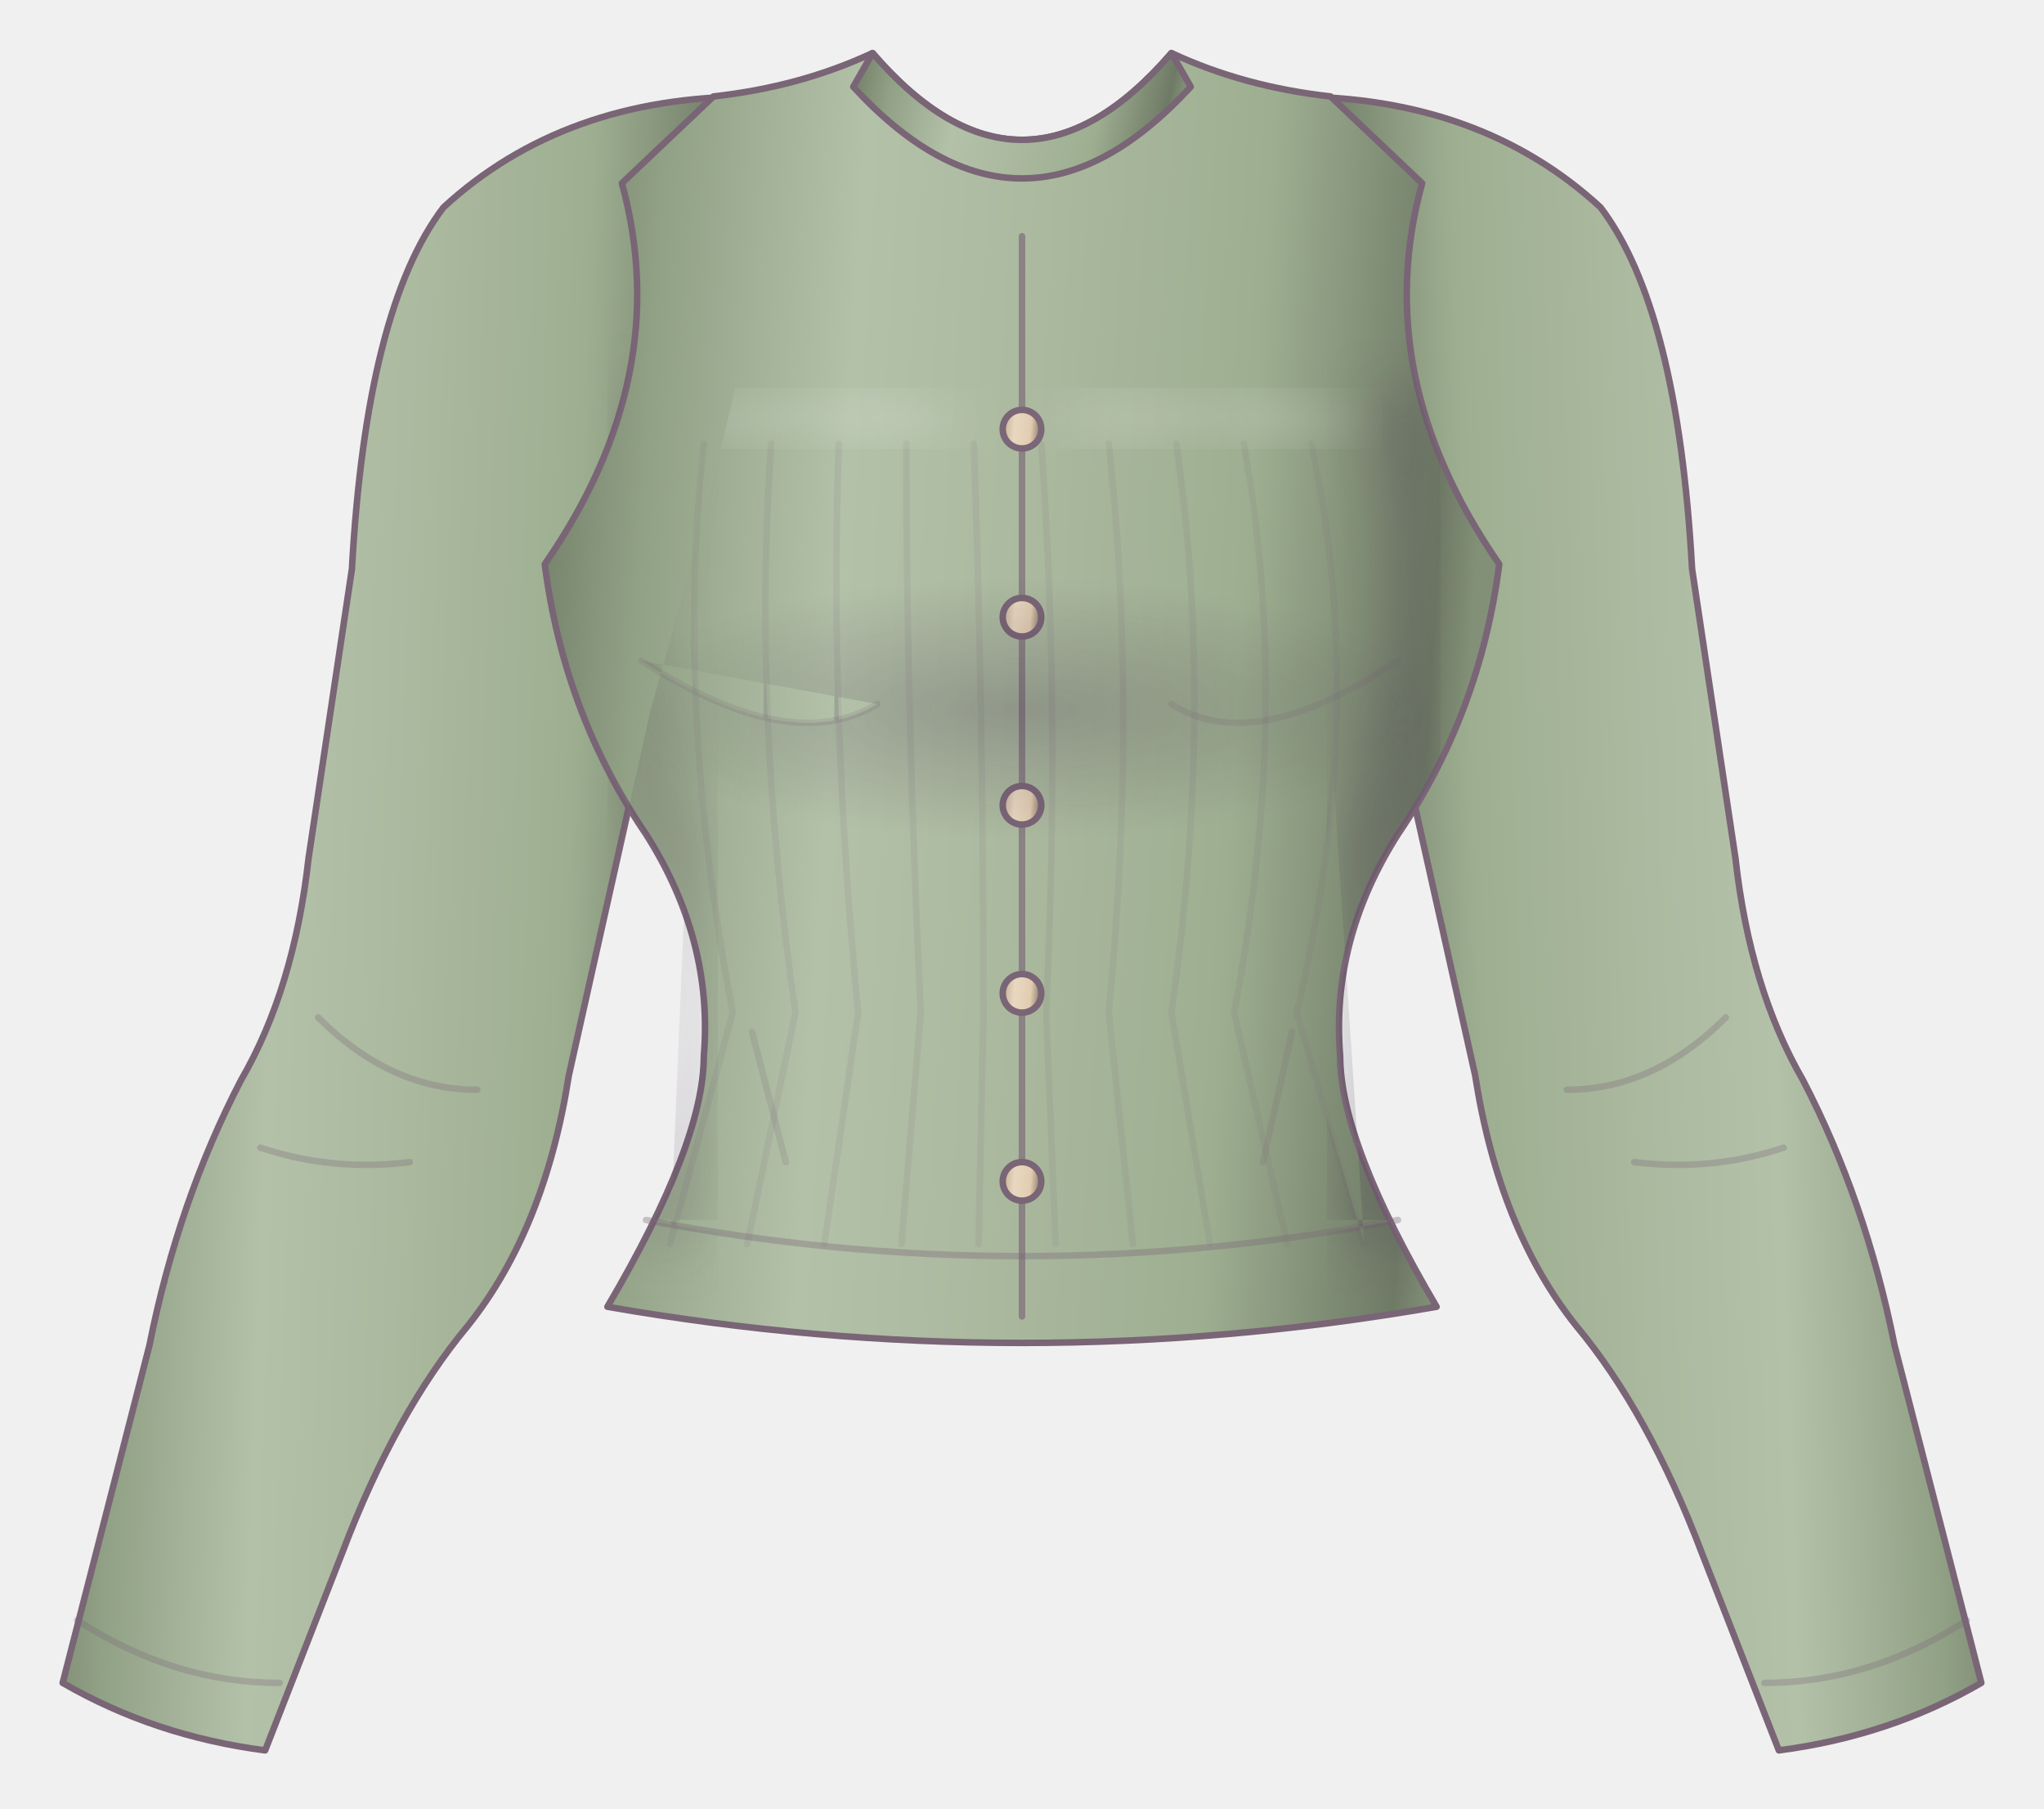
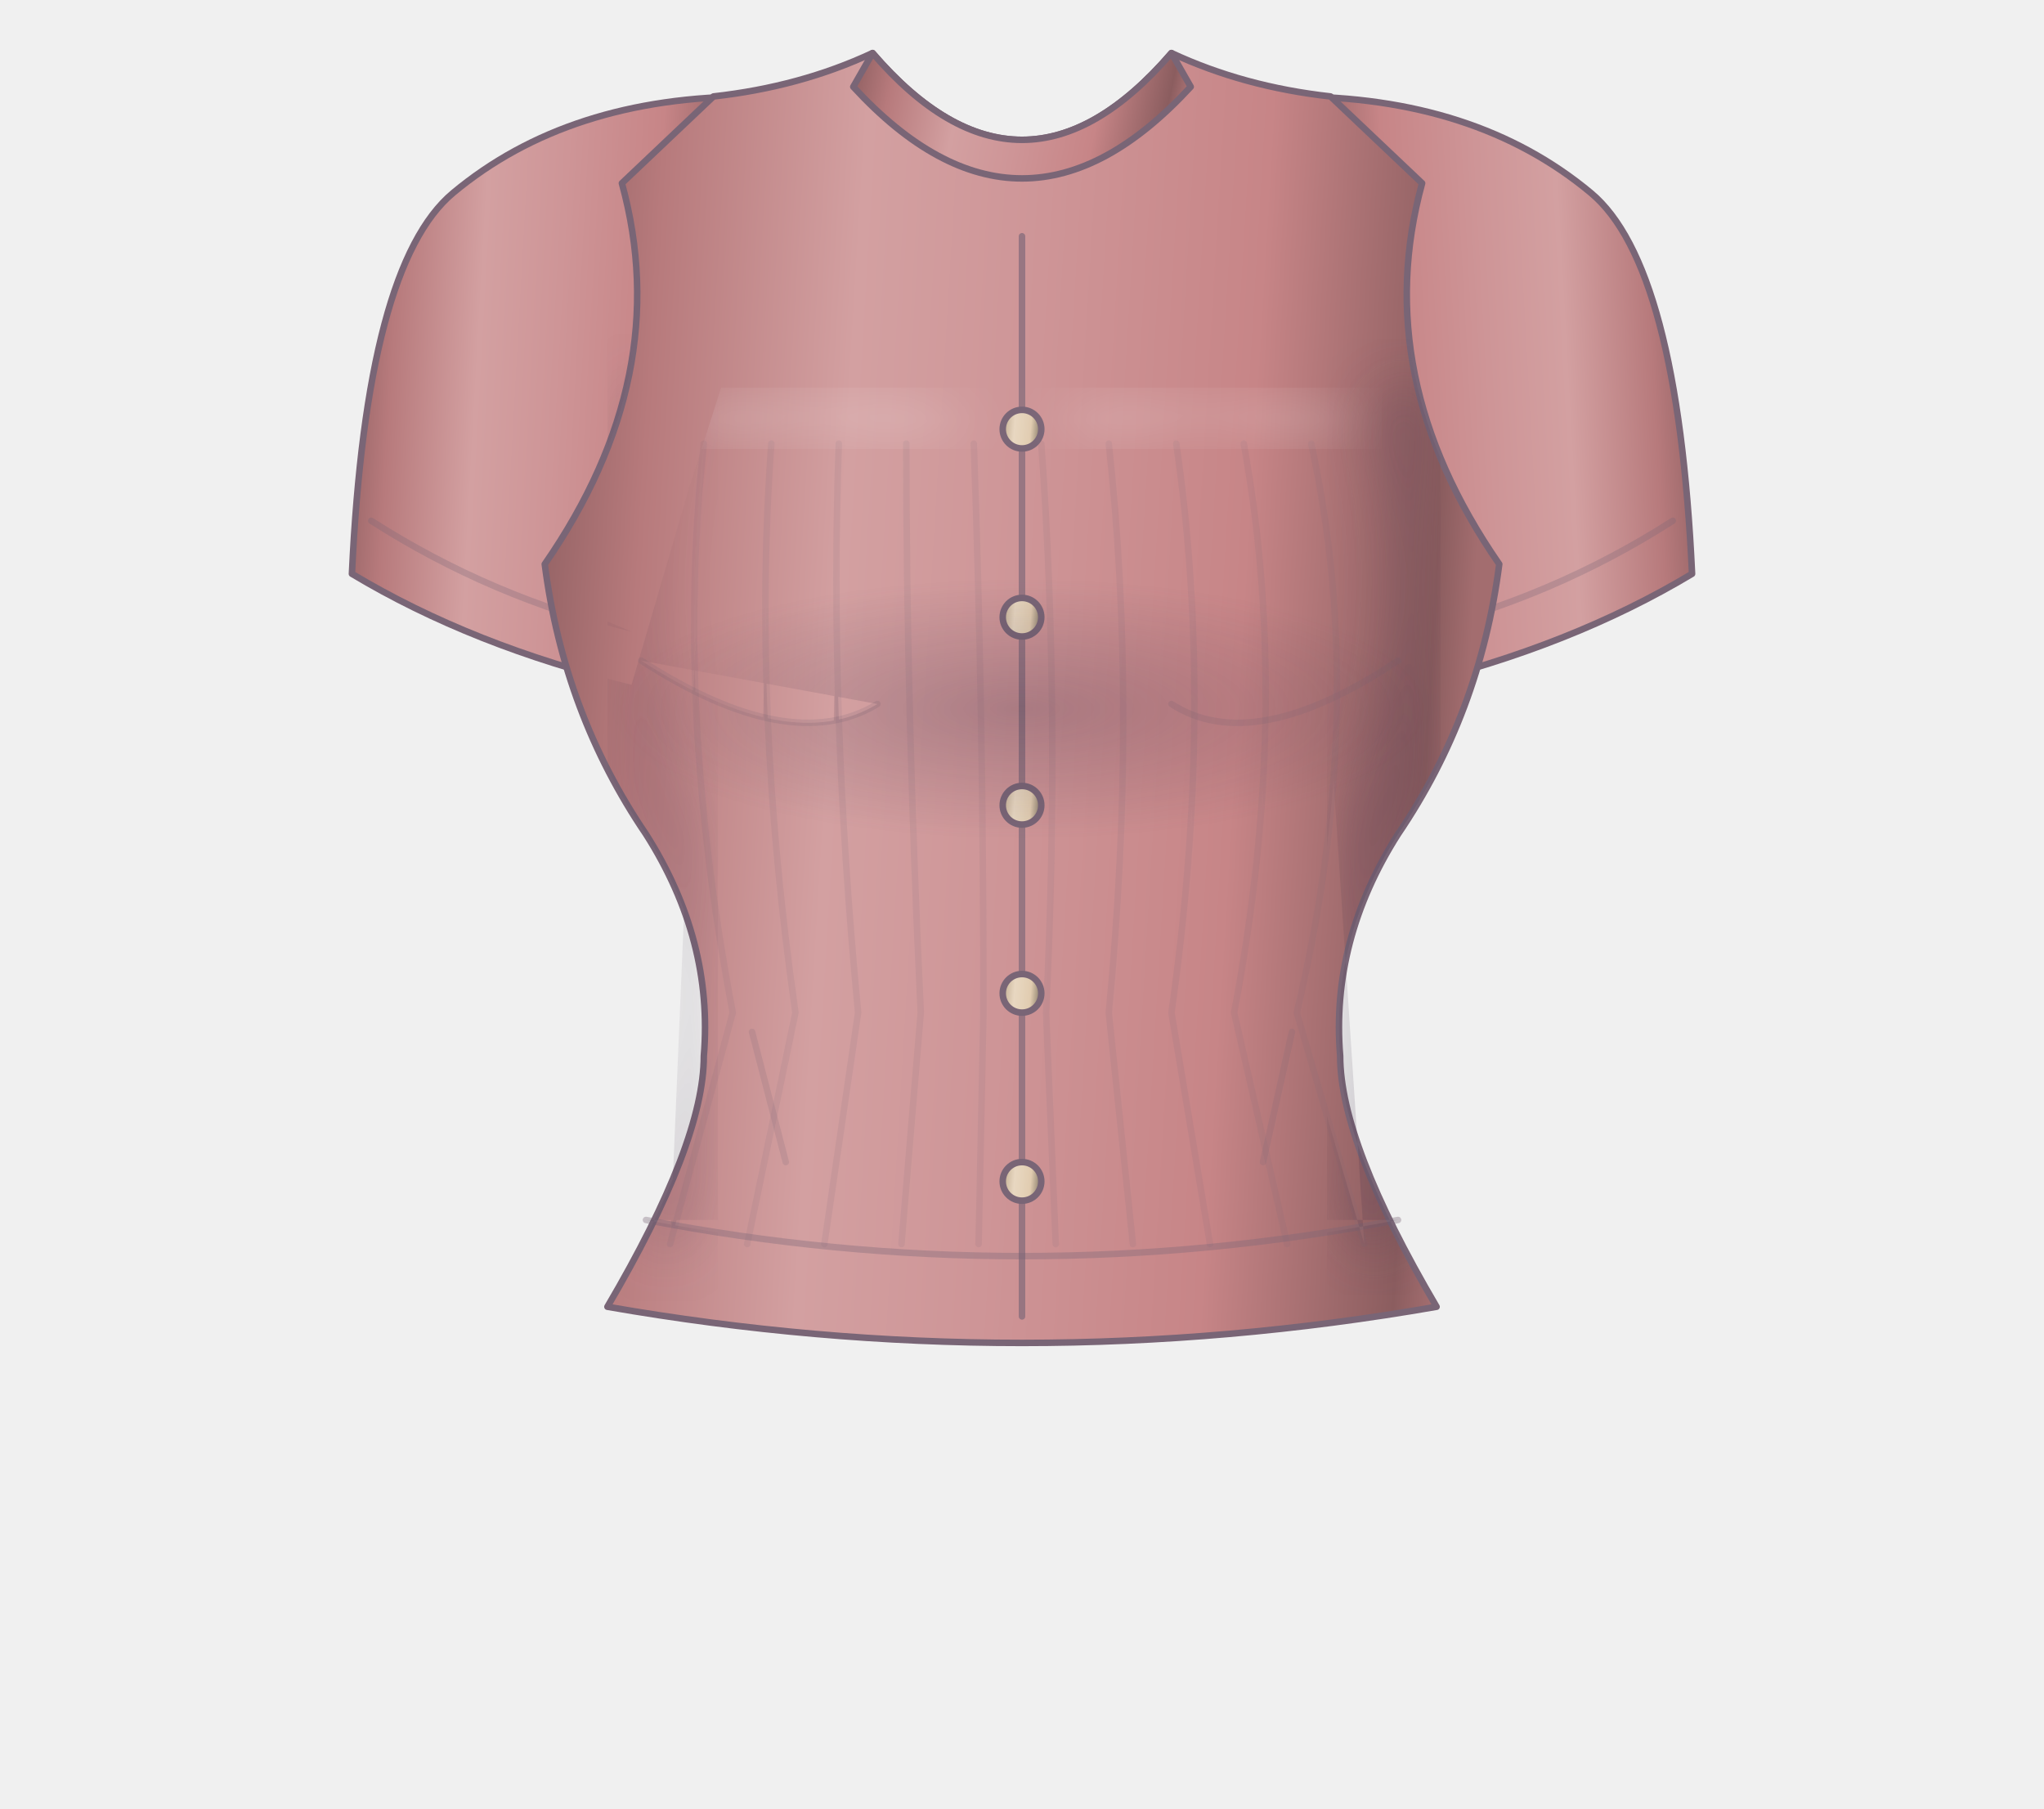
<svg xmlns="http://www.w3.org/2000/svg" width="424" height="375" viewBox="148 267 424 375" fill="none">
  <defs>
-     <linearGradient id="msjptj9-0" x1="0" y1="0" x2="1" y2=".08">
-       <stop stop-color="#707c67" />
-       <stop offset=".13" stop-color="#91a185" />
-       <stop offset=".34" stop-color="#b3c1a9" />
-       <stop offset=".53" stop-color="#abb99f" />
-       <stop offset=".76" stop-color="#9eaf91" />
-       <stop offset=".96" stop-color="#6f7a66" />
-       <stop offset="1" stop-color="#829077" />
+     <linearGradient id="m1uiqnwd-0" x1="0" y1="0" x2="1" y2=".08">
+       <stop stop-color="#8d5e60" />
+       <stop offset=".13" stop-color="#b77a7c" />
+       <stop offset=".34" stop-color="#d3a0a1" />
+       <stop offset=".53" stop-color="#ce9597" />
+       <stop offset=".76" stop-color="#c78587" />
+       <stop offset=".96" stop-color="#8b5d5f" />
+       <stop offset="1" stop-color="#a36d6f" />
    </linearGradient>
-     <linearGradient id="msjptj9-1" x1="0" y1="0" x2="1" y2=".08">
+     <linearGradient id="m1uiqnwd-1" x1="0" y1="0" x2="1" y2=".08">
      <stop stop-color="#a0917d" />
      <stop offset=".13" stop-color="#cfbca2" />
      <stop offset=".34" stop-color="#e8d7c1" />
      <stop offset=".53" stop-color="#e5d3ba" />
      <stop offset=".76" stop-color="#e1ccb0" />
      <stop offset=".96" stop-color="#9e8f7b" />
      <stop offset="1" stop-color="#b9a790" />
    </linearGradient>
  </defs>
  <g stroke="#796576" stroke-width="1.35" stroke-linecap="round" stroke-linejoin="round">
    <defs>
      <clipPath id="cloth-clip">
-         <path d="M304 287 Q265 287 240 310 Q224 331 221 385 L212 445 Q209 472 198 491 Q185 516 179 546 L161 616 Q180 627 203 630 L219 589 Q230 560 245 542 Q261 522 266 490 L283 414 Q296 369 305 328Z" fill="url(#msjptj9-0)" />
-         <path d="M164 603 Q184 616 206 616 M214 478 Q229 493 247 493 M202 505 Q217 510 233 508" stroke="#796576" opacity="0.3" />
+         <path d="M304 287 Q266 287 242 307 Q224 322 221 386 Q246 401 279 409 L291 368 L306 321Z" fill="url(#m1uiqnwd-0)" />
+         <path d="M225 375 Q250 391 279 398" stroke="#796576" opacity="0.3" />
        <g transform="translate(720 0) scale(-1 1)">
-           <path d="M304 287 Q265 287 240 310 Q224 331 221 385 L212 445 Q209 472 198 491 Q185 516 179 546 L161 616 Q180 627 203 630 L219 589 Q230 560 245 542 Q261 522 266 490 L283 414 Q296 369 305 328Z" fill="url(#msjptj9-0)" />
-           <path d="M164 603 Q184 616 206 616 M214 478 Q229 493 247 493 M202 505 Q217 510 233 508" stroke="#796576" opacity="0.3" />
+           <path d="M304 287 Q266 287 242 307 Q224 322 221 386 Q246 401 279 409 L291 368 L306 321Z" fill="url(#m1uiqnwd-0)" />
+           <path d="M225 375 Q250 391 279 398" stroke="#796576" opacity="0.3" />
        </g>
-         <path d="M329 278 Q360 314 391 278 Q406 285 424 287 L443 305 Q432 345 459 384 Q455 415 438 440 Q424 462 426 486 Q426 504 446 538 Q360 553 274 538 Q294 504 294 486 Q296 462 282 440 Q265 415 261 384 Q288 345 277 305 L296 287 Q314 285 329 278Z" fill="url(#msjptj9-0)" />
-         <path d="M329 278 Q360 314 391 278 L395 285 Q360 323 325 285Z" fill="url(#msjptj9-0)" />
+         <path d="M329 278 Q360 314 391 278 Q406 285 424 287 L443 305 Q432 345 459 384 Q455 415 438 440 Q424 462 426 486 Q426 504 446 538 Q360 553 274 538 Q294 504 294 486 Q296 462 282 440 Q265 415 261 384 Q288 345 277 305 L296 287 Q314 285 329 278Z" fill="url(#m1uiqnwd-0)" />
+         <path d="M329 278 Q360 314 391 278 L395 285 Q360 323 325 285Z" fill="url(#m1uiqnwd-0)" />
        <path d="M360 316 L360 540" stroke="#796576" opacity="0.65" />
-         <circle cx="360" cy="356" r="4" fill="url(#msjptj9-1)" />
-         <circle cx="360" cy="395" r="4" fill="url(#msjptj9-1)" />
-         <circle cx="360" cy="434" r="4" fill="url(#msjptj9-1)" />
-         <circle cx="360" cy="473" r="4" fill="url(#msjptj9-1)" />
-         <circle cx="360" cy="512" r="4" fill="url(#msjptj9-1)" />
+         <circle cx="360" cy="356" r="4" fill="url(#m1uiqnwd-1)" />
+         <circle cx="360" cy="395" r="4" fill="url(#m1uiqnwd-1)" />
+         <circle cx="360" cy="434" r="4" fill="url(#m1uiqnwd-1)" />
+         <circle cx="360" cy="473" r="4" fill="url(#m1uiqnwd-1)" />
+         <circle cx="360" cy="512" r="4" fill="url(#m1uiqnwd-1)" />
        <path d="M294 359 Q288 414 300 477 L287 525" stroke="#796576" opacity="0.12" />
        <path d="M308 359 Q304 414 313 477 L303 525" stroke="#796576" opacity="0.12" />
        <path d="M322 359 Q320 414 326 477 L319 525" stroke="#796576" opacity="0.12" />
        <path d="M336 359 Q336 414 339 477 L335 525" stroke="#796576" opacity="0.12" />
        <path d="M350 359 Q352 414 352 477 L351 525" stroke="#796576" opacity="0.12" />
        <path d="M364 359 Q368 414 365 477 L367 525" stroke="#796576" opacity="0.12" />
        <path d="M378 359 Q384 414 378 477 L383 525" stroke="#796576" opacity="0.12" />
        <path d="M392 359 Q400 414 391 477 L399 525" stroke="#796576" opacity="0.12" />
        <path d="M406 359 Q416 414 404 477 L415 525" stroke="#796576" opacity="0.12" />
        <path d="M420 359 Q432 414 417 477 L431 525" stroke="#796576" opacity="0.12" />
        <path d="M282 520 Q360 535 438 520" stroke="#796576" opacity="0.35" />
        <path d="M281 404 Q312 424 330 413 M438 404 Q408 424 391 413 M304 481 L311 508 M416 481 L410 508" stroke="#796576" opacity="0.18" />
      </clipPath>
      <linearGradient id="cloth-round">
        <stop stop-color="#302039" stop-opacity=".19" />
        <stop offset=".32" stop-color="#fff" stop-opacity=".22" />
        <stop offset=".6" stop-color="#fff" stop-opacity="0" />
        <stop offset="1" stop-color="#302039" stop-opacity=".18" />
      </linearGradient>
      <radialGradient id="cloth-contact">
        <stop stop-color="#392841" stop-opacity=".24" />
        <stop offset="1" stop-color="#392841" stop-opacity="0" />
      </radialGradient>
      <filter id="cloth-soft">
        <feGaussianBlur stdDeviation="6" />
      </filter>
    </defs>
-     <path d="M304 287 Q265 287 240 310 Q224 331 221 385 L212 445 Q209 472 198 491 Q185 516 179 546 L161 616 Q180 627 203 630 L219 589 Q230 560 245 542 Q261 522 266 490 L283 414 Q296 369 305 328Z" fill="url(#msjptj9-0)" />
-     <path d="M164 603 Q184 616 206 616 M214 478 Q229 493 247 493 M202 505 Q217 510 233 508" stroke="#796576" opacity="0.3" />
+     <path d="M304 287 Q266 287 242 307 Q224 322 221 386 Q246 401 279 409 L291 368 L306 321Z" fill="url(#m1uiqnwd-0)" />
+     <path d="M225 375 Q250 391 279 398" stroke="#796576" opacity="0.3" />
    <g transform="translate(720 0) scale(-1 1)">
-       <path d="M304 287 Q265 287 240 310 Q224 331 221 385 L212 445 Q209 472 198 491 Q185 516 179 546 L161 616 Q180 627 203 630 L219 589 Q230 560 245 542 Q261 522 266 490 L283 414 Q296 369 305 328Z" fill="url(#msjptj9-0)" />
-       <path d="M164 603 Q184 616 206 616 M214 478 Q229 493 247 493 M202 505 Q217 510 233 508" stroke="#796576" opacity="0.3" />
+       <path d="M304 287 Q266 287 242 307 Q224 322 221 386 Q246 401 279 409 L291 368 L306 321Z" fill="url(#m1uiqnwd-0)" />
+       <path d="M225 375 Q250 391 279 398" stroke="#796576" opacity="0.3" />
    </g>
-     <path d="M329 278 Q360 314 391 278 Q406 285 424 287 L443 305 Q432 345 459 384 Q455 415 438 440 Q424 462 426 486 Q426 504 446 538 Q360 553 274 538 Q294 504 294 486 Q296 462 282 440 Q265 415 261 384 Q288 345 277 305 L296 287 Q314 285 329 278Z" fill="url(#msjptj9-0)" />
-     <path d="M329 278 Q360 314 391 278 L395 285 Q360 323 325 285Z" fill="url(#msjptj9-0)" />
+     <path d="M329 278 Q360 314 391 278 Q406 285 424 287 L443 305 Q432 345 459 384 Q455 415 438 440 Q424 462 426 486 Q426 504 446 538 Q360 553 274 538 Q294 504 294 486 Q296 462 282 440 Q265 415 261 384 Q288 345 277 305 L296 287 Q314 285 329 278Z" fill="url(#m1uiqnwd-0)" />
+     <path d="M329 278 Q360 314 391 278 L395 285 Q360 323 325 285Z" fill="url(#m1uiqnwd-0)" />
    <path d="M360 316 L360 540" stroke="#796576" opacity="0.65" />
-     <circle cx="360" cy="356" r="4" fill="url(#msjptj9-1)" />
-     <circle cx="360" cy="395" r="4" fill="url(#msjptj9-1)" />
-     <circle cx="360" cy="434" r="4" fill="url(#msjptj9-1)" />
-     <circle cx="360" cy="473" r="4" fill="url(#msjptj9-1)" />
-     <circle cx="360" cy="512" r="4" fill="url(#msjptj9-1)" />
+     <circle cx="360" cy="356" r="4" fill="url(#m1uiqnwd-1)" />
+     <circle cx="360" cy="395" r="4" fill="url(#m1uiqnwd-1)" />
+     <circle cx="360" cy="434" r="4" fill="url(#m1uiqnwd-1)" />
+     <circle cx="360" cy="473" r="4" fill="url(#m1uiqnwd-1)" />
+     <circle cx="360" cy="512" r="4" fill="url(#m1uiqnwd-1)" />
    <path d="M294 359 Q288 414 300 477 L287 525" stroke="#796576" opacity="0.12" />
    <path d="M308 359 Q304 414 313 477 L303 525" stroke="#796576" opacity="0.12" />
    <path d="M322 359 Q320 414 326 477 L319 525" stroke="#796576" opacity="0.12" />
    <path d="M336 359 Q336 414 339 477 L335 525" stroke="#796576" opacity="0.12" />
    <path d="M350 359 Q352 414 352 477 L351 525" stroke="#796576" opacity="0.12" />
    <path d="M364 359 Q368 414 365 477 L367 525" stroke="#796576" opacity="0.12" />
    <path d="M378 359 Q384 414 378 477 L383 525" stroke="#796576" opacity="0.12" />
    <path d="M392 359 Q400 414 391 477 L399 525" stroke="#796576" opacity="0.12" />
    <path d="M406 359 Q416 414 404 477 L415 525" stroke="#796576" opacity="0.12" />
    <path d="M420 359 Q432 414 417 477 L431 525" stroke="#796576" opacity="0.12" />
    <path d="M282 520 Q360 535 438 520" stroke="#796576" opacity="0.35" />
    <path d="M281 404 Q312 424 330 413 M438 404 Q408 424 391 413 M304 481 L311 508 M416 481 L410 508" stroke="#796576" opacity="0.18" />
    <g data-material="cloth-volume" clip-path="url(#cloth-clip)">
      <path d="M281 353 Q269 397 286 437 Q304 469 286 520" fill="none" stroke="#392841" stroke-width="14" opacity=".15" filter="url(#cloth-soft)" />
      <path d="M440 354 Q452 397 434 437 Q417 474 433 519" fill="none" stroke="#392841" stroke-width="16" opacity=".22" filter="url(#cloth-soft)" />
      <path d="M297 357 Q315 340 341 359 M376 356 Q400 340 422 358" fill="none" stroke="#fff" stroke-width="14" opacity=".2" filter="url(#cloth-soft)" />
      <ellipse cx="360" cy="414" rx="85" ry="27" fill="url(#cloth-contact)" stroke="none" />
    </g>
  </g>
</svg>
